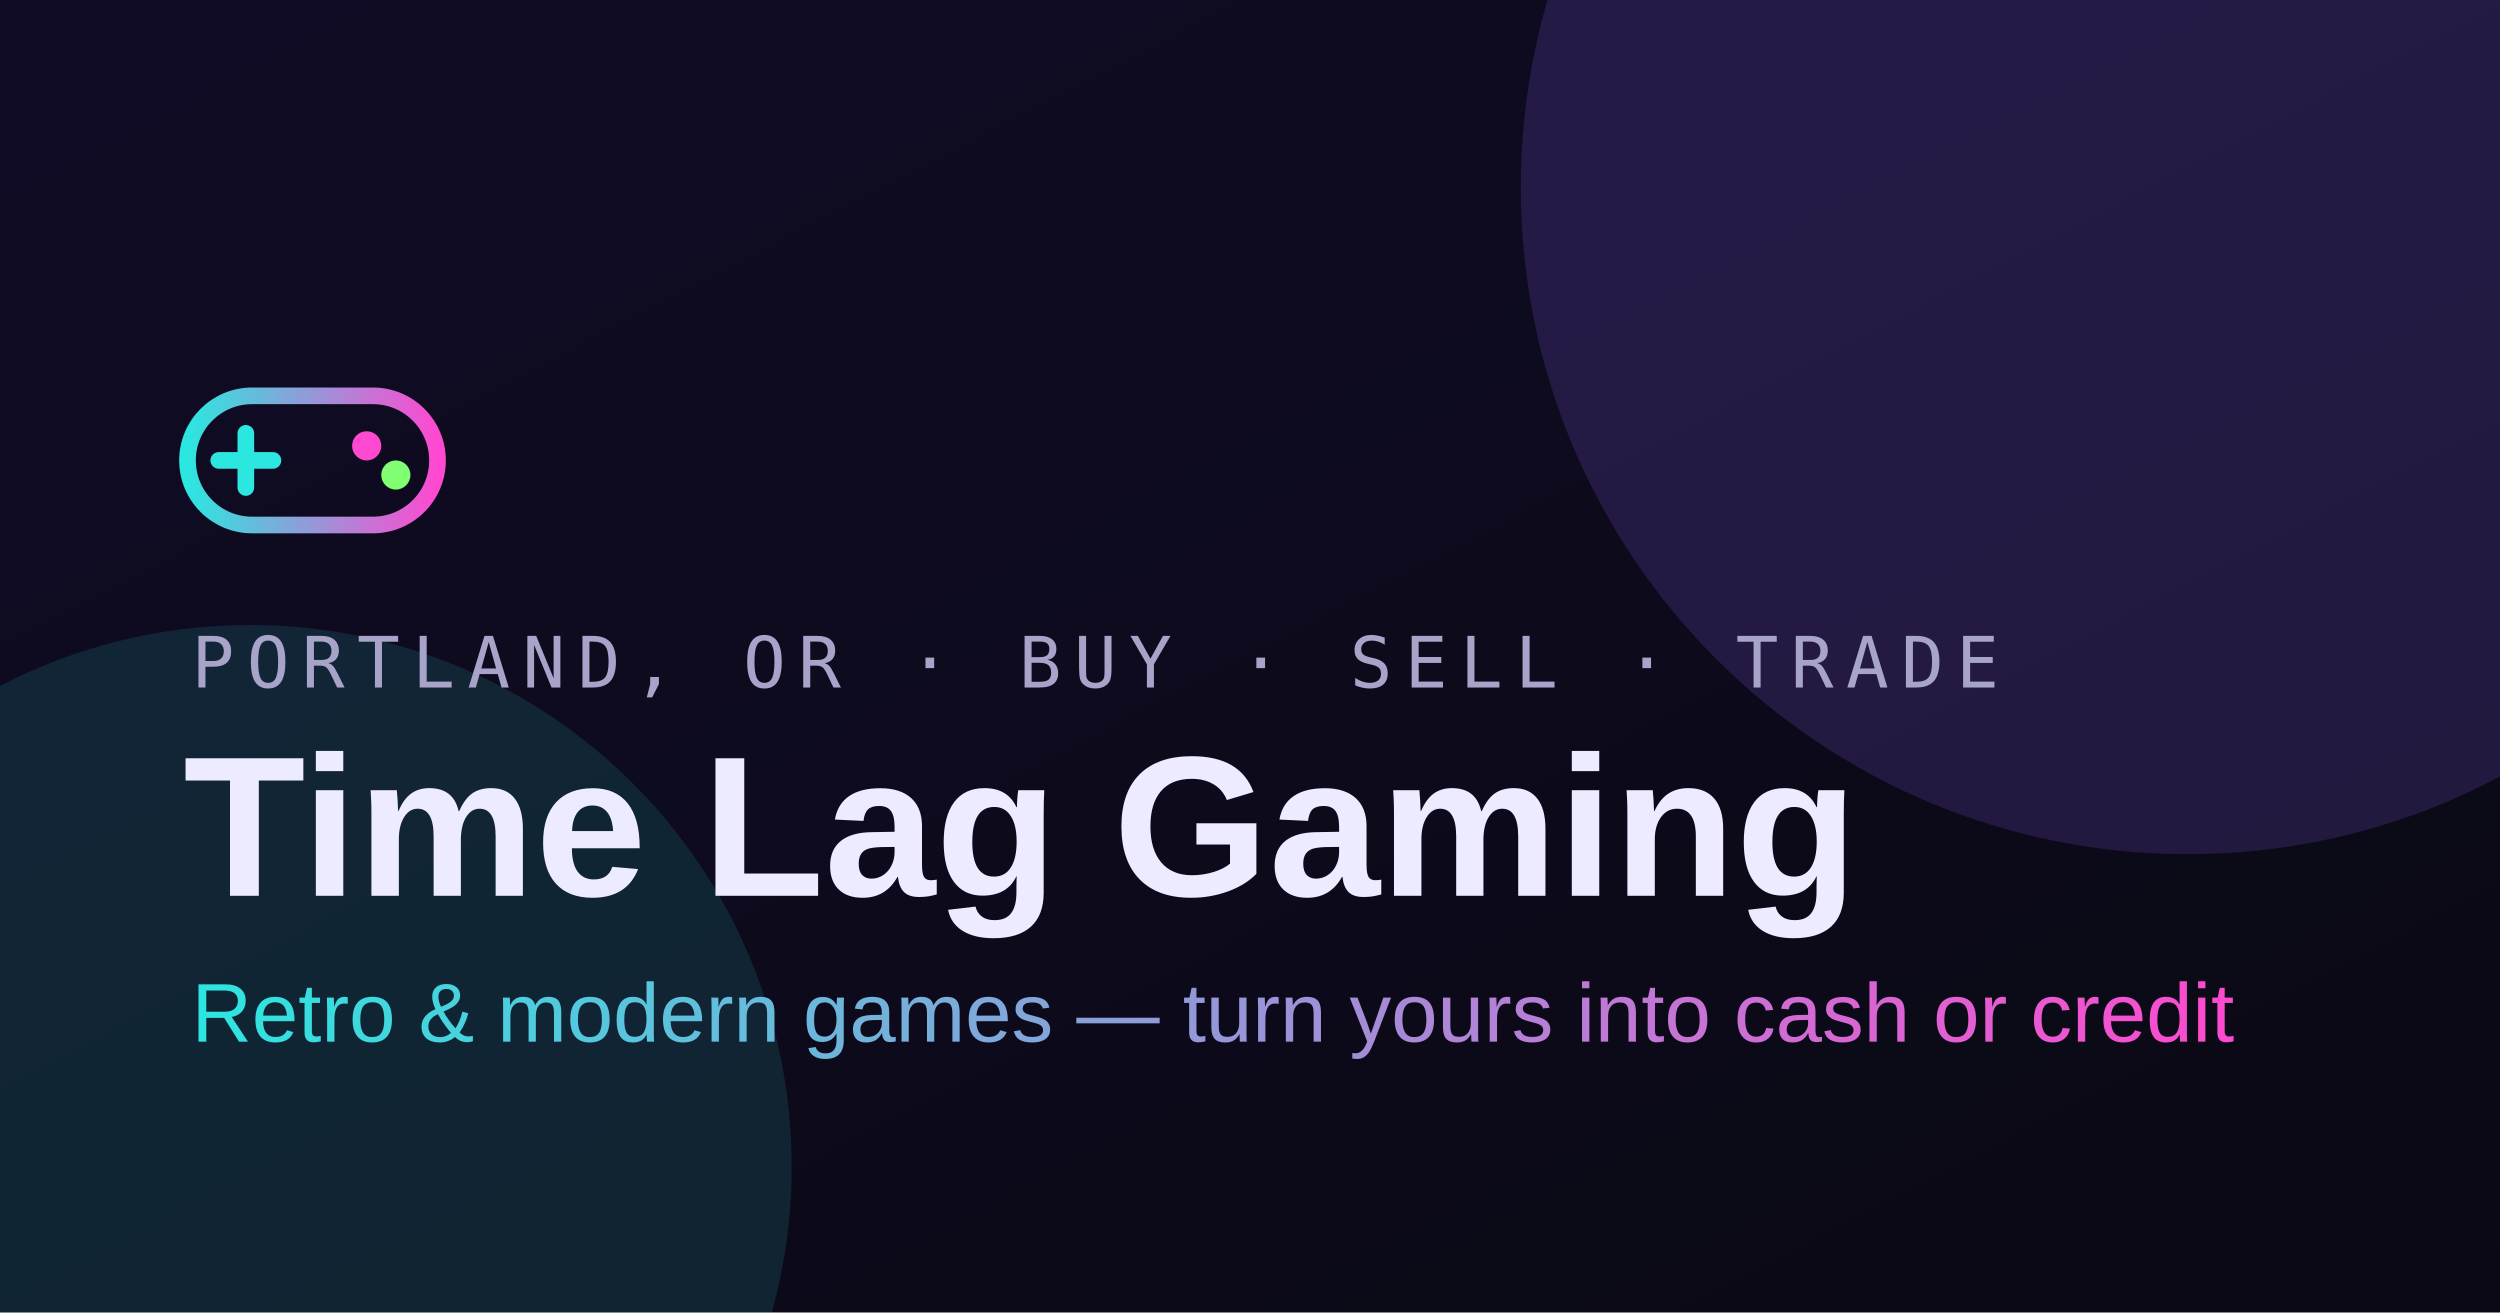
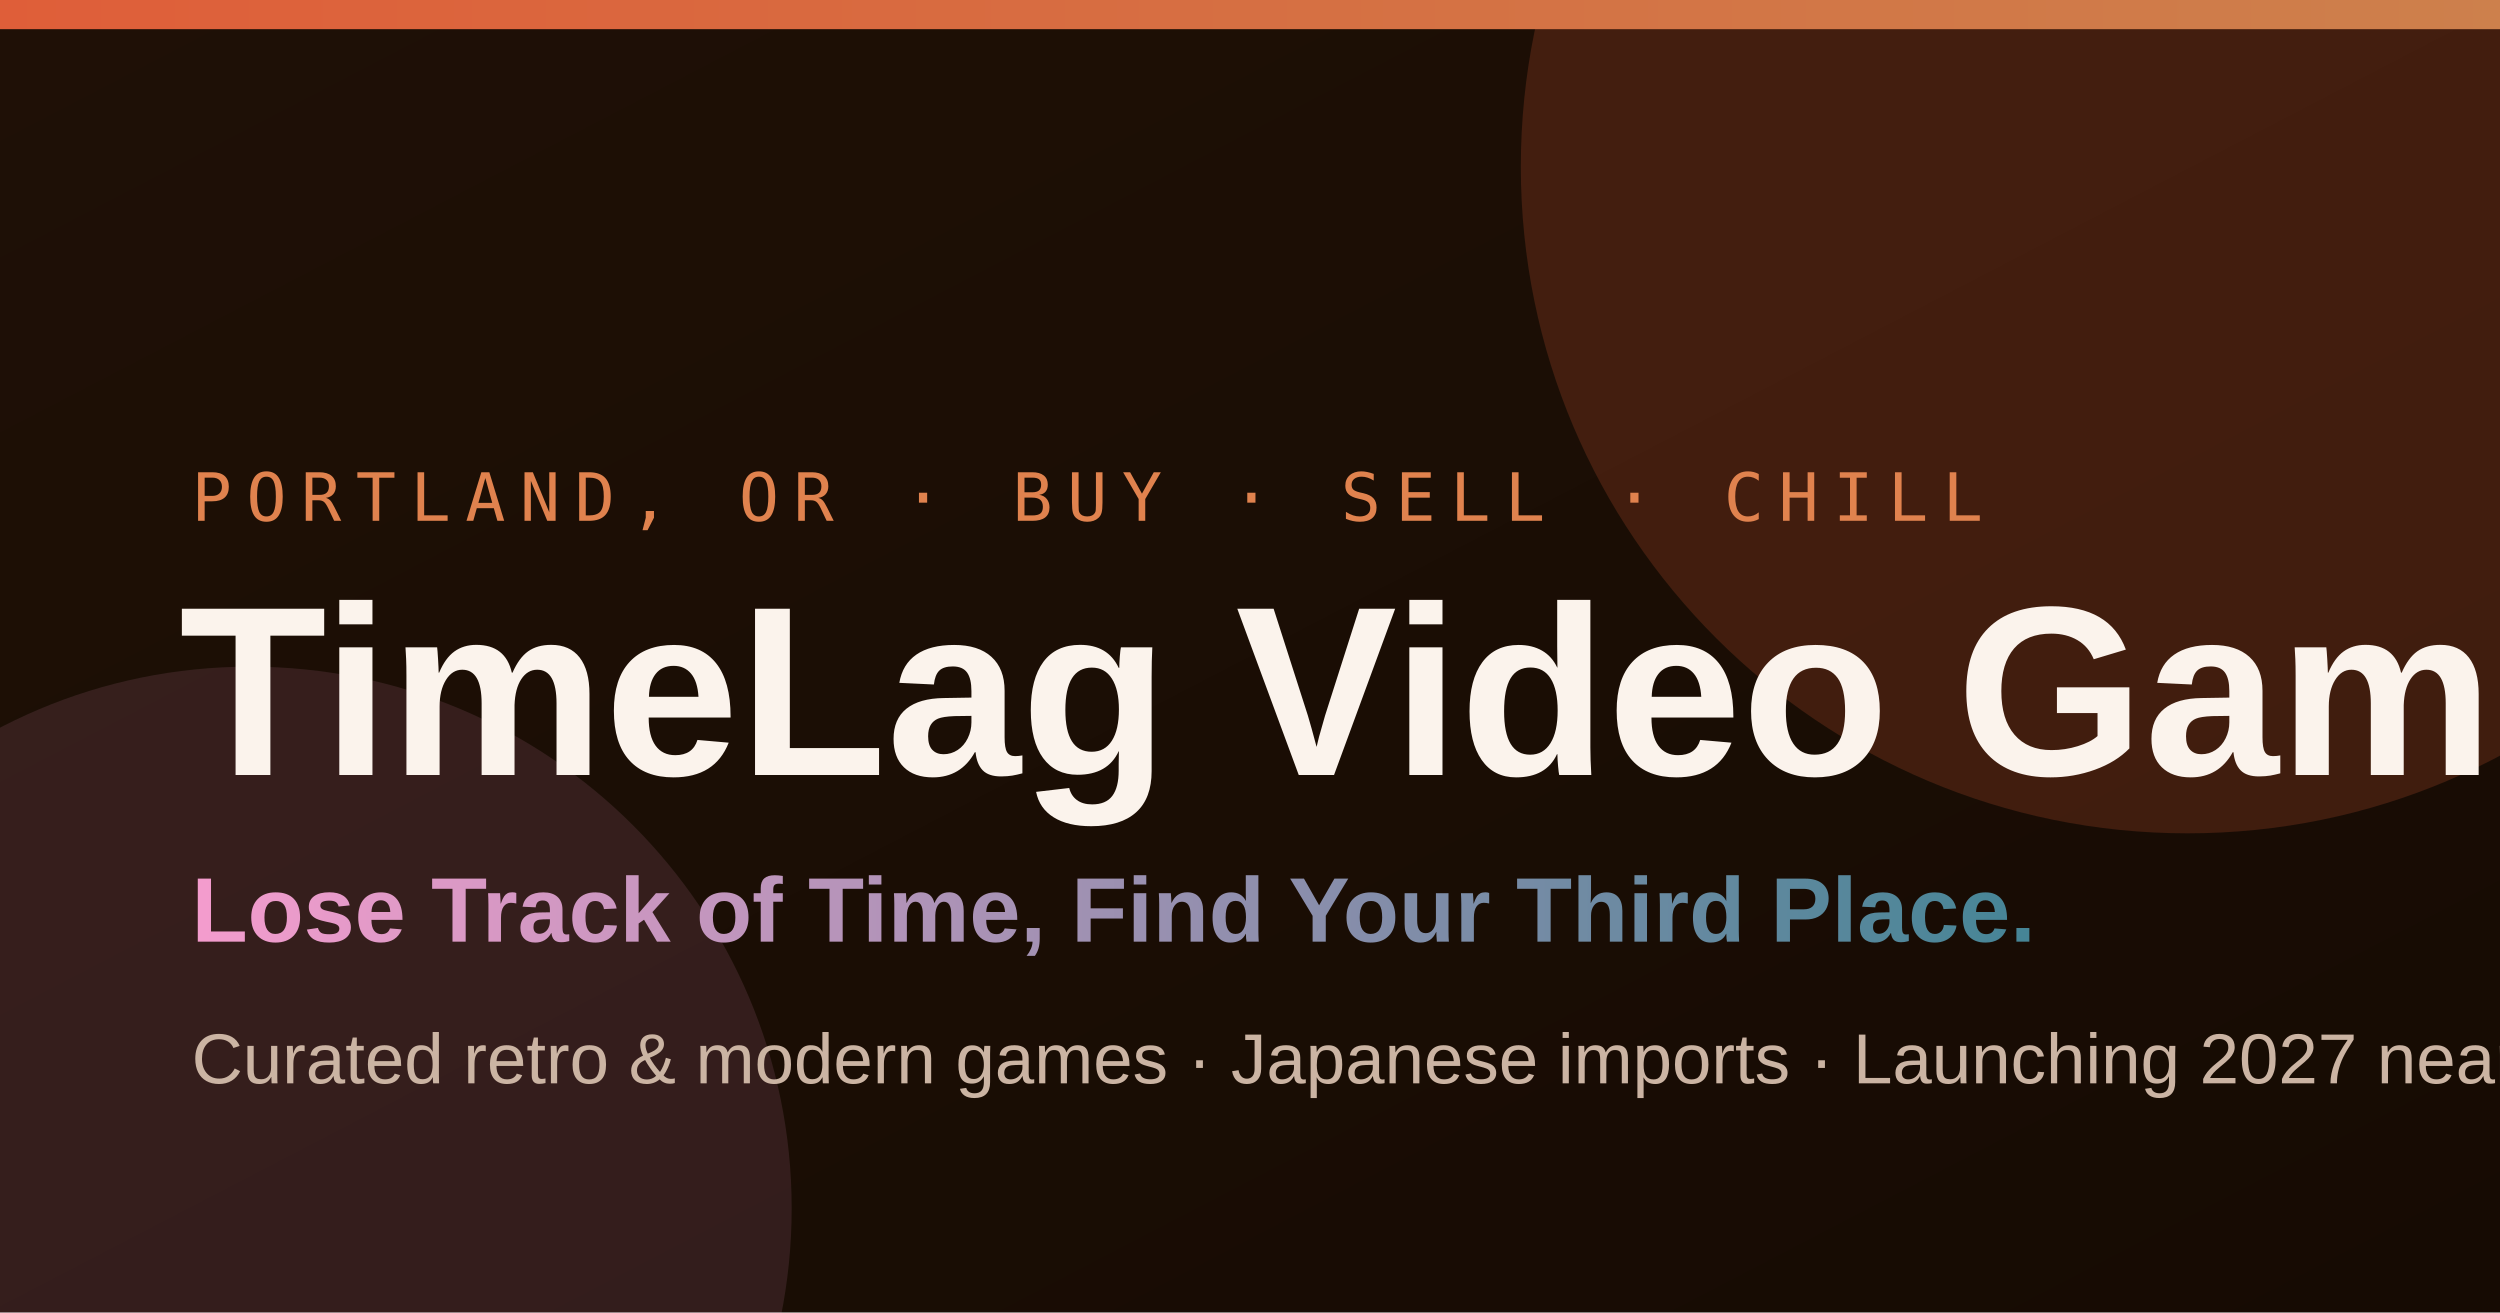
<svg xmlns="http://www.w3.org/2000/svg" viewBox="0 0 1200 630" width="1200" height="630">
  <defs>
    <linearGradient id="bg" x1="0" y1="0" x2="1" y2="1">
-       <stop offset="0" stop-color="#100c26" />
-       <stop offset="1" stop-color="#0a0913" />
+       <stop offset="0" stop-color="#1f1006" />
+       <stop offset="1" stop-color="#160b03" />
+     </linearGradient>
+     <linearGradient id="bar" x1="0" y1="0" x2="1" y2="0">
+       <stop offset="0" stop-color="#df5e39" />
+       <stop offset="1" stop-color="#cd804c" />
    </linearGradient>
    <linearGradient id="txt" x1="0" y1="0" x2="1" y2="0">
-       <stop offset="0" stop-color="#2ce6e0" />
-       <stop offset="1" stop-color="#ff49d0" />
+       <stop offset="0" stop-color="#f39ccd" />
+       <stop offset="1" stop-color="#468596" />
    </linearGradient>
  </defs>
  <rect width="1200" height="630" fill="url(#bg)" />
-   <circle cx="1050" cy="90" r="320" fill="#8b5cf6" opacity="0.18" />
-   <circle cx="120" cy="560" r="260" fill="#2ce6e0" opacity="0.12" />
-   <g transform="translate(90,150)">
-     <rect x="0" y="40" width="120" height="62" rx="31" fill="none" stroke="url(#txt)" stroke-width="8" />
-     <path d="M28 58v26M15 71h26" stroke="#2ce6e0" stroke-width="8" stroke-linecap="round" />
-     <circle cx="86" cy="64" r="7" fill="#ff49d0" />
-     <circle cx="100" cy="78" r="7" fill="#80ff72" />
-   </g>
-   <text x="92" y="330" font-family="Consolas,Menlo,monospace" font-size="34" letter-spacing="6" fill="#a8a3c9">PORTLAND, OR · BUY · SELL · TRADE</text>
-   <text x="88" y="430" font-family="Arial,Helvetica,sans-serif" font-size="96" font-weight="800" fill="#ecebff">Time Lag Gaming</text>
-   <text x="92" y="500" font-family="Arial,Helvetica,sans-serif" font-size="40" fill="url(#txt)">Retro &amp; modern games — turn yours into cash or credit</text>
+   <circle cx="1050" cy="80" r="320" fill="#df5e39" opacity="0.20" />
+   <circle cx="120" cy="580" r="260" fill="#f39ccd" opacity="0.12" />
+   <rect x="0" y="0" width="1200" height="14" fill="url(#bar)" />
+   <text x="92" y="250" font-family="Consolas,Menlo,monospace" font-size="32" letter-spacing="7" fill="#e0824e">PORTLAND, OR · BUY · SELL · CHILL</text>
+   <text x="86" y="372" font-family="Arial Narrow,Arial,Helvetica,sans-serif" font-size="116" font-weight="800" fill="#fbf3ec">TimeLag Video Games</text>
+   <text x="92" y="452" font-family="Arial,Helvetica,sans-serif" font-size="44" font-weight="700" fill="url(#txt)">Lose Track of Time, Find Your Third Place.</text>
+   <text x="92" y="520" font-family="Arial,Helvetica,sans-serif" font-size="34" fill="#cbb4a3">Curated retro &amp; modern games · Japanese imports · Launching 2027 near PDX</text>
</svg>
